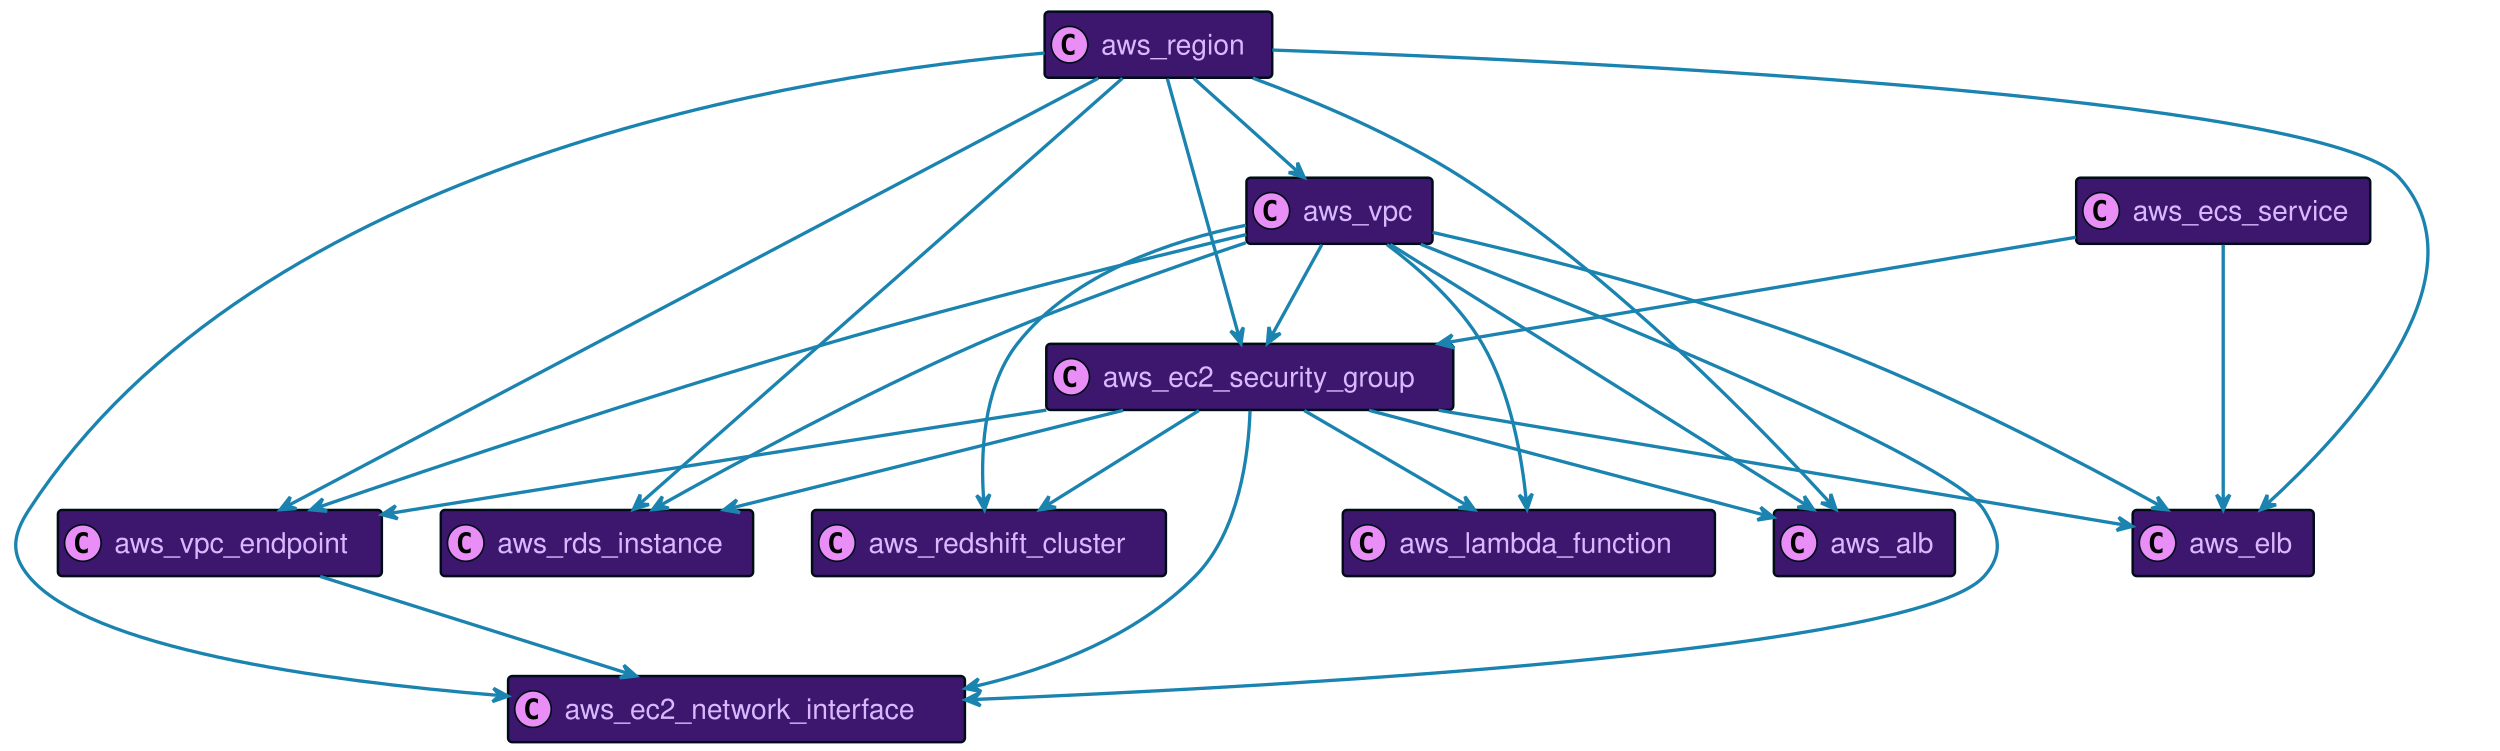
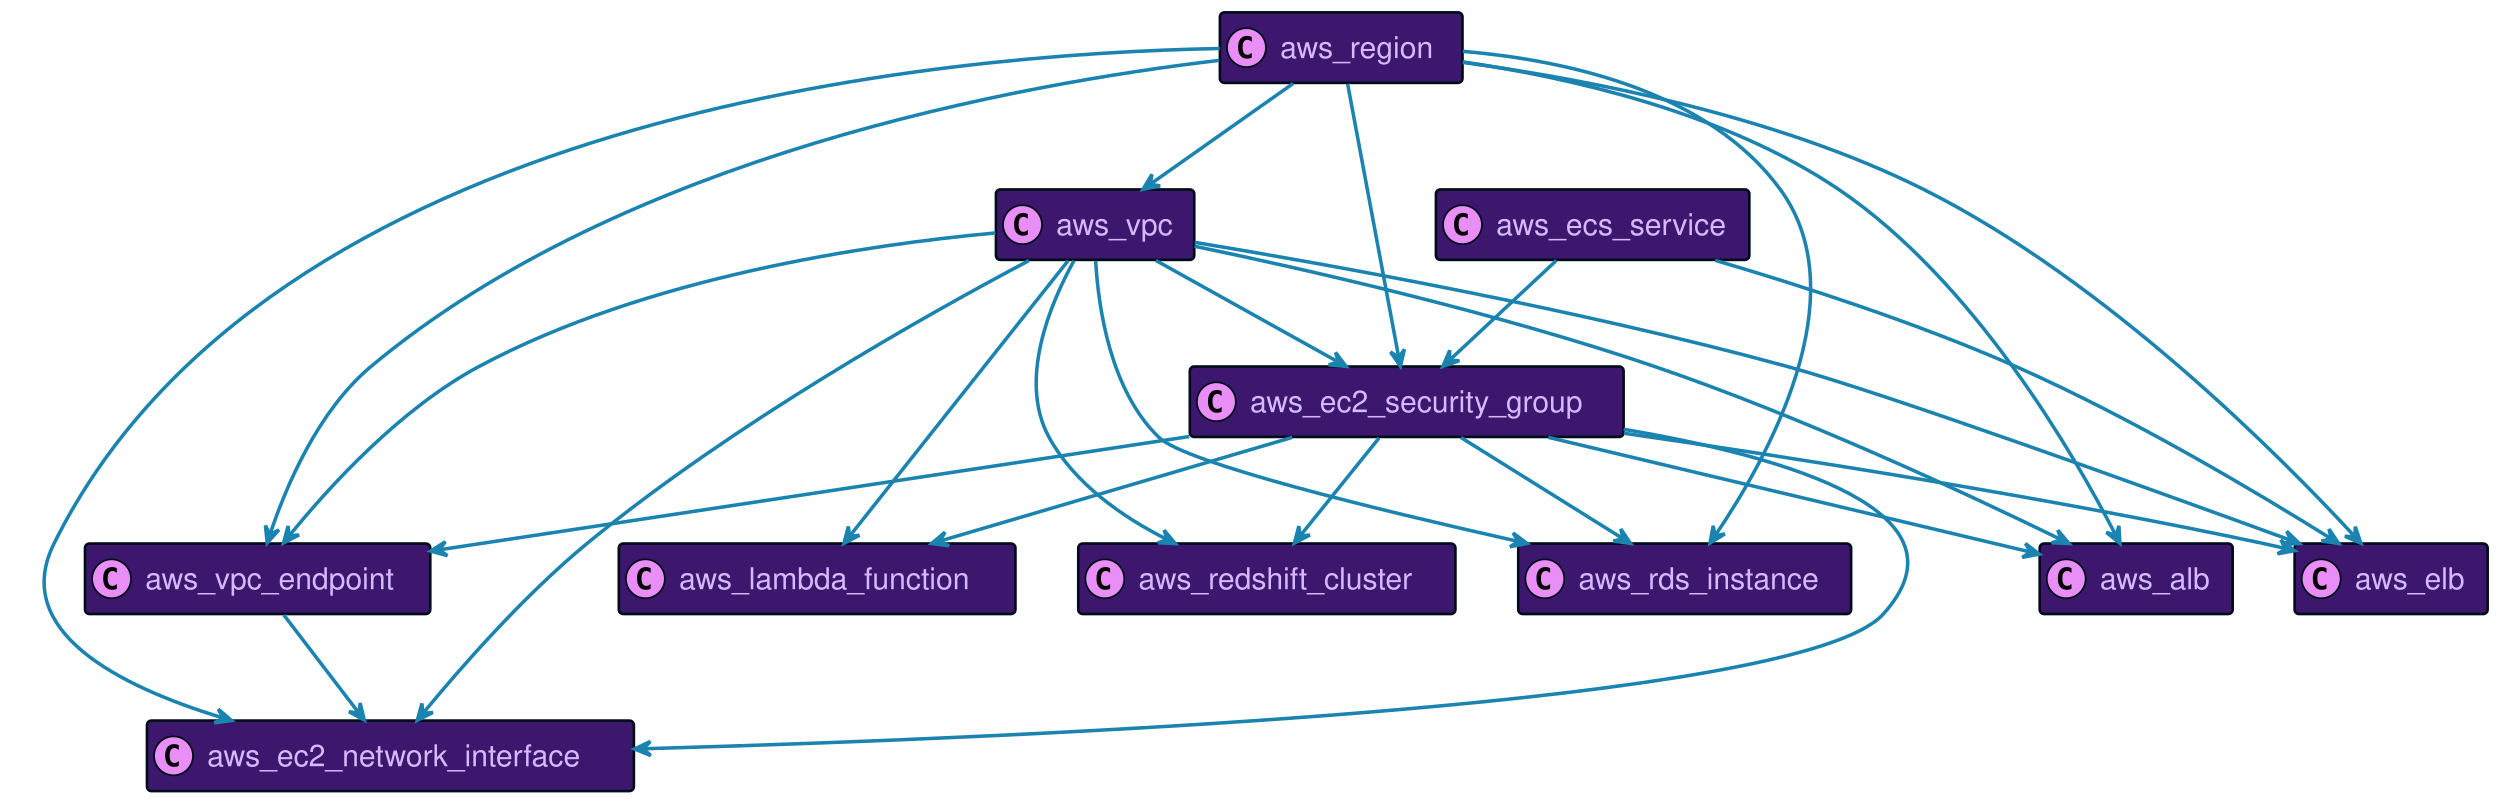
- <svg xmlns="http://www.w3.org/2000/svg" xmlns:xlink="http://www.w3.org/1999/xlink" width="1505" height="452" preserveAspectRatio="none" style="width:1505px;height:452px;background:#00000000">
-   <a xlink:actuate="onRequest" xlink:href="#a" xlink:show="new" xlink:title="#aws_region" xlink:type="simple" target="_top">
-     <rect id="a" width="137" height="39.789" x="628.87" y="7" fill="#3D176E" rx="2.5" ry="2.5" style="stroke:#000d19;stroke-width:1.5" />
-     <circle cx="643.87" cy="26.895" r="11" fill="#E98DF7" style="stroke:#000d19;stroke-width:1" />
-     <path d="M646.839 32.535q-.578.297-1.219.438-.64.156-1.344.156-2.5 0-3.828-1.64-1.312-1.657-1.312-4.782t1.312-4.781q1.328-1.656 3.828-1.656.703 0 1.344.156.656.156 1.219.453v2.719q-.625-.578-1.219-.844-.594-.281-1.219-.281-1.343 0-2.031 1.078-.688 1.062-.688 3.156 0 2.094.688 3.172.688 1.062 2.031 1.062.625 0 1.219-.265.594-.281 1.219-.86v2.72Z" />
-     <text x="662.87" y="32.78" fill="#D9B8FF" font-family="Helvetica" font-size="17" textLength="95">aws_region</text>
+ <svg xmlns="http://www.w3.org/2000/svg" xmlns:xlink="http://www.w3.org/1999/xlink" width="1412" height="452" preserveAspectRatio="none" style="width:1412px;height:452px;background:#00000000">
+   <a xlink:actuate="onRequest" xlink:href="#a" xlink:show="new" xlink:title="#aws_redshift_cluster" xlink:type="simple" target="_top">
+     <rect id="a" width="213" height="39.789" x="609.01" y="307" fill="#3D176E" rx="2.5" ry="2.5" style="stroke:#000d19;stroke-width:1.5" />
+     <circle cx="624.01" cy="326.894" r="11" fill="#E98DF7" style="stroke:#000d19;stroke-width:1" />
+     <path d="M626.979 332.535q-.578.297-1.219.438-.64.156-1.344.156-2.5 0-3.828-1.64-1.312-1.657-1.312-4.782t1.312-4.781q1.328-1.656 3.828-1.656.703 0 1.344.156.656.156 1.219.453v2.719q-.625-.579-1.219-.844-.594-.281-1.219-.281-1.344 0-2.031 1.078-.688 1.062-.688 3.156 0 2.094.688 3.172.688 1.062 2.031 1.062.625 0 1.219-.265.594-.281 1.219-.86v2.72Z" />
+     <text x="643.01" y="332.78" fill="#D9B8FF" font-family="Helvetica" font-size="17" textLength="171">aws_redshift_cluster</text>
  </a>
-   <a xlink:actuate="onRequest" xlink:href="#b" xlink:show="new" xlink:title="#aws_elb" xlink:type="simple" target="_top">
-     <rect id="b" width="109" height="39.789" x="1283.87" y="307" fill="#3D176E" rx="2.5" ry="2.5" style="stroke:#000d19;stroke-width:1.5" />
-     <circle cx="1298.87" cy="326.894" r="11" fill="#E98DF7" style="stroke:#000d19;stroke-width:1" />
-     <path d="M1301.839 332.535q-.578.297-1.219.438-.64.156-1.344.156-2.5 0-3.828-1.64-1.312-1.657-1.312-4.782t1.312-4.781q1.328-1.656 3.828-1.656.703 0 1.344.156.656.156 1.219.453v2.719q-.625-.579-1.219-.844-.594-.281-1.219-.281-1.344 0-2.031 1.078-.688 1.062-.688 3.156 0 2.094.688 3.172.688 1.062 2.031 1.062.625 0 1.219-.265.594-.281 1.219-.86v2.72Z" />
-     <text x="1317.87" y="332.78" fill="#D9B8FF" font-family="Helvetica" font-size="17" textLength="67">aws_elb</text>
+   <a xlink:actuate="onRequest" xlink:href="#b" xlink:show="new" xlink:title="#aws_ec2_security_group" xlink:type="simple" target="_top">
+     <rect id="b" width="245" height="39.789" x="672.01" y="207" fill="#3D176E" rx="2.5" ry="2.5" style="stroke:#000d19;stroke-width:1.5" />
+     <circle cx="687.01" cy="226.894" r="11" fill="#E98DF7" style="stroke:#000d19;stroke-width:1" />
+     <path d="M689.979 232.535q-.578.297-1.219.438-.64.156-1.344.156-2.5 0-3.828-1.64-1.312-1.657-1.312-4.782t1.312-4.781q1.328-1.656 3.828-1.656.703 0 1.344.156.656.156 1.219.453v2.719q-.625-.579-1.219-.844-.594-.281-1.219-.281-1.344 0-2.031 1.078-.688 1.062-.688 3.156 0 2.094.688 3.172.688 1.062 2.031 1.062.625 0 1.219-.265.594-.281 1.219-.86v2.72Z" />
+     <text x="706.01" y="232.78" fill="#D9B8FF" font-family="Helvetica" font-size="17" textLength="203">aws_ec2_security_group</text>
  </a>
-   <a xlink:actuate="onRequest" xlink:href="#c" xlink:show="new" xlink:title="#aws_vpc_endpoint" xlink:type="simple" target="_top">
-     <rect id="c" width="195" height="39.789" x="34.87" y="307" fill="#3D176E" rx="2.5" ry="2.5" style="stroke:#000d19;stroke-width:1.5" />
-     <circle cx="49.87" cy="326.894" r="11" fill="#E98DF7" style="stroke:#000d19;stroke-width:1" />
-     <path d="M52.839 332.535q-.578.297-1.219.438-.64.156-1.344.156-2.5 0-3.828-1.64-1.312-1.657-1.312-4.782t1.312-4.781q1.328-1.656 3.828-1.656.703 0 1.344.156.656.156 1.219.453v2.719q-.625-.579-1.219-.844-.594-.281-1.219-.281-1.344 0-2.031 1.078-.688 1.062-.688 3.156 0 2.094.688 3.172.688 1.062 2.031 1.062.625 0 1.219-.265.594-.281 1.219-.86v2.72Z" />
-     <text x="68.87" y="332.78" fill="#D9B8FF" font-family="Helvetica" font-size="17" textLength="153">aws_vpc_endpoint</text>
+   <a xlink:actuate="onRequest" xlink:href="#c" xlink:show="new" xlink:title="#aws_vpc" xlink:type="simple" target="_top">
+     <rect id="c" width="112" height="39.789" x="562.51" y="107" fill="#3D176E" rx="2.5" ry="2.5" style="stroke:#000d19;stroke-width:1.5" />
+     <circle cx="577.51" cy="126.894" r="11" fill="#E98DF7" style="stroke:#000d19;stroke-width:1" />
+     <path d="M580.479 132.535q-.578.297-1.219.438-.64.156-1.344.156-2.5 0-3.828-1.64-1.312-1.657-1.312-4.782t1.312-4.781q1.328-1.657 3.828-1.657.703 0 1.344.157.656.156 1.219.453v2.719q-.625-.579-1.219-.844-.594-.281-1.219-.281-1.344 0-2.031 1.078-.688 1.062-.688 3.156 0 2.094.688 3.172.688 1.062 2.031 1.062.625 0 1.219-.265.594-.281 1.219-.86v2.72Z" />
+     <text x="596.51" y="132.78" fill="#D9B8FF" font-family="Helvetica" font-size="17" textLength="70">aws_vpc</text>
  </a>
-   <a xlink:actuate="onRequest" xlink:href="#d" xlink:show="new" xlink:title="#aws_alb" xlink:type="simple" target="_top">
-     <rect id="d" width="109" height="39.789" x="1067.87" y="307" fill="#3D176E" rx="2.5" ry="2.5" style="stroke:#000d19;stroke-width:1.5" />
-     <circle cx="1082.87" cy="326.894" r="11" fill="#E98DF7" style="stroke:#000d19;stroke-width:1" />
-     <path d="M1085.839 332.535q-.578.297-1.219.438-.64.156-1.344.156-2.5 0-3.828-1.64-1.312-1.657-1.312-4.782t1.312-4.781q1.328-1.656 3.828-1.656.703 0 1.344.156.656.156 1.219.453v2.719q-.625-.579-1.219-.844-.594-.281-1.219-.281-1.344 0-2.031 1.078-.688 1.062-.688 3.156 0 2.094.688 3.172.688 1.062 2.031 1.062.625 0 1.219-.265.594-.281 1.219-.86v2.72Z" />
-     <text x="1101.87" y="332.78" fill="#D9B8FF" font-family="Helvetica" font-size="17" textLength="67">aws_alb</text>
+   <a xlink:actuate="onRequest" xlink:href="#d" xlink:show="new" xlink:title="#aws_ec2_network_interface" xlink:type="simple" target="_top">
+     <rect id="d" width="275" height="39.789" x="83.01" y="407" fill="#3D176E" rx="2.5" ry="2.5" style="stroke:#000d19;stroke-width:1.5" />
+     <circle cx="98.01" cy="426.894" r="11" fill="#E98DF7" style="stroke:#000d19;stroke-width:1" />
+     <path d="M100.979 432.535q-.578.297-1.219.438-.64.156-1.344.156-2.5 0-3.828-1.64-1.312-1.657-1.312-4.782t1.312-4.781q1.328-1.656 3.828-1.656.703 0 1.344.156.656.156 1.219.453v2.719q-.625-.579-1.219-.844-.594-.281-1.219-.281-1.343 0-2.031 1.078-.688 1.062-.688 3.156 0 2.094.688 3.172.688 1.062 2.031 1.062.625 0 1.219-.265.594-.281 1.219-.86v2.72Z" />
+     <text x="117.01" y="432.78" fill="#D9B8FF" font-family="Helvetica" font-size="17" textLength="233">aws_ec2_network_interface</text>
  </a>
-   <a xlink:actuate="onRequest" xlink:href="#e" xlink:show="new" xlink:title="#aws_ec2_security_group" xlink:type="simple" target="_top">
-     <rect id="e" width="245" height="39.789" x="629.87" y="207" fill="#3D176E" rx="2.5" ry="2.5" style="stroke:#000d19;stroke-width:1.5" />
-     <circle cx="644.87" cy="226.894" r="11" fill="#E98DF7" style="stroke:#000d19;stroke-width:1" />
-     <path d="M647.839 232.535q-.578.297-1.219.438-.64.156-1.344.156-2.5 0-3.828-1.64-1.312-1.657-1.312-4.782t1.312-4.781q1.328-1.656 3.828-1.656.703 0 1.344.156.656.156 1.219.453v2.719q-.625-.579-1.219-.844-.594-.281-1.219-.281-1.343 0-2.031 1.078-.688 1.062-.688 3.156 0 2.094.688 3.172.688 1.062 2.031 1.062.625 0 1.219-.265.594-.281 1.219-.86v2.72Z" />
-     <text x="663.87" y="232.78" fill="#D9B8FF" font-family="Helvetica" font-size="17" textLength="203">aws_ec2_security_group</text>
+   <a xlink:actuate="onRequest" xlink:href="#e" xlink:show="new" xlink:title="#aws_lambda_function" xlink:type="simple" target="_top">
+     <rect id="e" width="224" height="39.789" x="349.51" y="307" fill="#3D176E" rx="2.5" ry="2.5" style="stroke:#000d19;stroke-width:1.5" />
+     <circle cx="364.51" cy="326.894" r="11" fill="#E98DF7" style="stroke:#000d19;stroke-width:1" />
+     <path d="M367.479 332.535q-.578.297-1.219.438-.64.156-1.344.156-2.5 0-3.828-1.64-1.312-1.657-1.312-4.782t1.312-4.781q1.328-1.656 3.828-1.656.703 0 1.344.156.656.156 1.219.453v2.719q-.625-.579-1.219-.844-.594-.281-1.219-.281-1.344 0-2.031 1.078-.688 1.062-.688 3.156 0 2.094.688 3.172.688 1.062 2.031 1.062.625 0 1.219-.265.594-.281 1.219-.86v2.72Z" />
+     <text x="383.51" y="332.78" fill="#D9B8FF" font-family="Helvetica" font-size="17" textLength="182">aws_lambda_function</text>
  </a>
  <a xlink:actuate="onRequest" xlink:href="#f" xlink:show="new" xlink:title="#aws_rds_instance" xlink:type="simple" target="_top">
-     <rect id="f" width="188" height="39.789" x="265.37" y="307" fill="#3D176E" rx="2.5" ry="2.5" style="stroke:#000d19;stroke-width:1.5" />
-     <circle cx="280.37" cy="326.894" r="11" fill="#E98DF7" style="stroke:#000d19;stroke-width:1" />
-     <path d="M283.339 332.535q-.578.297-1.219.438-.64.156-1.344.156-2.5 0-3.828-1.64-1.312-1.657-1.312-4.782t1.312-4.781q1.328-1.656 3.828-1.656.703 0 1.344.156.656.156 1.219.453v2.719q-.625-.579-1.219-.844-.594-.281-1.219-.281-1.344 0-2.031 1.078-.688 1.062-.688 3.156 0 2.094.688 3.172.688 1.062 2.031 1.062.625 0 1.219-.265.594-.281 1.219-.86v2.72Z" />
-     <text x="299.37" y="332.78" fill="#D9B8FF" font-family="Helvetica" font-size="17" textLength="146">aws_rds_instance</text>
+     <rect id="f" width="188" height="39.789" x="857.51" y="307" fill="#3D176E" rx="2.5" ry="2.5" style="stroke:#000d19;stroke-width:1.5" />
+     <circle cx="872.51" cy="326.894" r="11" fill="#E98DF7" style="stroke:#000d19;stroke-width:1" />
+     <path d="M875.479 332.535q-.578.297-1.219.438-.64.156-1.344.156-2.5 0-3.828-1.64-1.312-1.657-1.312-4.782t1.312-4.781q1.328-1.656 3.828-1.656.703 0 1.344.156.656.156 1.219.453v2.719q-.625-.579-1.219-.844-.594-.281-1.219-.281-1.344 0-2.031 1.078-.688 1.062-.688 3.156 0 2.094.688 3.172.688 1.062 2.031 1.062.625 0 1.219-.265.594-.281 1.219-.86v2.72Z" />
+     <text x="891.51" y="332.78" fill="#D9B8FF" font-family="Helvetica" font-size="17" textLength="146">aws_rds_instance</text>
  </a>
-   <a xlink:actuate="onRequest" xlink:href="#g" xlink:show="new" xlink:title="#aws_vpc" xlink:type="simple" target="_top">
-     <rect id="g" width="112" height="39.789" x="750.37" y="107" fill="#3D176E" rx="2.5" ry="2.5" style="stroke:#000d19;stroke-width:1.5" />
-     <circle cx="765.37" cy="126.894" r="11" fill="#E98DF7" style="stroke:#000d19;stroke-width:1" />
-     <path d="M768.339 132.535q-.578.297-1.219.438-.64.156-1.344.156-2.5 0-3.828-1.64-1.312-1.657-1.312-4.782t1.312-4.781q1.328-1.657 3.828-1.657.703 0 1.344.157.656.156 1.219.453v2.719q-.625-.579-1.219-.844-.594-.281-1.219-.281-1.343 0-2.031 1.078-.688 1.062-.688 3.156 0 2.094.688 3.172.688 1.062 2.031 1.062.625 0 1.219-.265.594-.281 1.219-.86v2.72Z" />
-     <text x="784.37" y="132.78" fill="#D9B8FF" font-family="Helvetica" font-size="17" textLength="70">aws_vpc</text>
+   <a xlink:actuate="onRequest" xlink:href="#g" xlink:show="new" xlink:title="#aws_alb" xlink:type="simple" target="_top">
+     <rect id="g" width="109" height="39.789" x="1152.01" y="307" fill="#3D176E" rx="2.5" ry="2.5" style="stroke:#000d19;stroke-width:1.5" />
+     <circle cx="1167.01" cy="326.894" r="11" fill="#E98DF7" style="stroke:#000d19;stroke-width:1" />
+     <path d="M1169.979 332.535q-.578.297-1.219.438-.64.156-1.344.156-2.5 0-3.828-1.64-1.312-1.657-1.312-4.782t1.312-4.781q1.328-1.656 3.828-1.656.703 0 1.344.156.656.156 1.219.453v2.719q-.625-.579-1.219-.844-.594-.281-1.219-.281-1.343 0-2.031 1.078-.688 1.062-.688 3.156 0 2.094.688 3.172.688 1.062 2.031 1.062.625 0 1.219-.265.594-.281 1.219-.86v2.72Z" />
+     <text x="1186.01" y="332.78" fill="#D9B8FF" font-family="Helvetica" font-size="17" textLength="67">aws_alb</text>
  </a>
-   <a xlink:actuate="onRequest" xlink:href="#h" xlink:show="new" xlink:title="#aws_ec2_network_interface" xlink:type="simple" target="_top">
-     <rect id="h" width="275" height="39.789" x="305.87" y="407" fill="#3D176E" rx="2.5" ry="2.5" style="stroke:#000d19;stroke-width:1.5" />
-     <circle cx="320.87" cy="426.894" r="11" fill="#E98DF7" style="stroke:#000d19;stroke-width:1" />
-     <path d="M323.839 432.535q-.578.297-1.219.438-.64.156-1.344.156-2.5 0-3.828-1.64-1.312-1.657-1.312-4.782t1.312-4.781q1.328-1.656 3.828-1.656.703 0 1.344.156.656.156 1.219.453v2.719q-.625-.579-1.219-.844-.594-.281-1.219-.281-1.344 0-2.031 1.078-.688 1.062-.688 3.156 0 2.094.688 3.172.688 1.062 2.031 1.062.625 0 1.219-.265.594-.281 1.219-.86v2.72Z" />
-     <text x="339.87" y="432.78" fill="#D9B8FF" font-family="Helvetica" font-size="17" textLength="233">aws_ec2_network_interface</text>
+   <a xlink:actuate="onRequest" xlink:href="#h" xlink:show="new" xlink:title="#aws_vpc_endpoint" xlink:type="simple" target="_top">
+     <rect id="h" width="195" height="39.789" x="48.01" y="307" fill="#3D176E" rx="2.5" ry="2.5" style="stroke:#000d19;stroke-width:1.5" />
+     <circle cx="63.01" cy="326.894" r="11" fill="#E98DF7" style="stroke:#000d19;stroke-width:1" />
+     <path d="M65.979 332.535q-.578.297-1.219.438-.64.156-1.344.156-2.5 0-3.828-1.64-1.312-1.657-1.312-4.782t1.312-4.781q1.328-1.656 3.828-1.656.703 0 1.344.156.656.156 1.219.453v2.719q-.625-.579-1.219-.844-.594-.281-1.219-.281-1.343 0-2.031 1.078-.688 1.062-.688 3.156 0 2.094.688 3.172.688 1.062 2.031 1.062.625 0 1.219-.265.594-.281 1.219-.86v2.72Z" />
+     <text x="82.01" y="332.78" fill="#D9B8FF" font-family="Helvetica" font-size="17" textLength="153">aws_vpc_endpoint</text>
  </a>
-   <a xlink:actuate="onRequest" xlink:href="#i" xlink:show="new" xlink:title="#aws_ecs_service" xlink:type="simple" target="_top">
-     <rect id="i" width="177" height="39.789" x="1249.87" y="107" fill="#3D176E" rx="2.5" ry="2.5" style="stroke:#000d19;stroke-width:1.5" />
-     <circle cx="1264.87" cy="126.894" r="11" fill="#E98DF7" style="stroke:#000d19;stroke-width:1" />
-     <path d="M1267.839 132.535q-.578.297-1.219.438-.64.156-1.344.156-2.5 0-3.828-1.64-1.312-1.657-1.312-4.782t1.312-4.781q1.328-1.657 3.828-1.657.703 0 1.344.157.656.156 1.219.453v2.719q-.625-.579-1.219-.844-.594-.281-1.219-.281-1.344 0-2.031 1.078-.688 1.062-.688 3.156 0 2.094.688 3.172.688 1.062 2.031 1.062.625 0 1.219-.265.594-.281 1.219-.86v2.72Z" />
-     <text x="1283.87" y="132.78" fill="#D9B8FF" font-family="Helvetica" font-size="17" textLength="135">aws_ecs_service</text>
+   <a xlink:actuate="onRequest" xlink:href="#i" xlink:show="new" xlink:title="#aws_elb" xlink:type="simple" target="_top">
+     <rect id="i" width="109" height="39.789" x="1296.01" y="307" fill="#3D176E" rx="2.5" ry="2.5" style="stroke:#000d19;stroke-width:1.5" />
+     <circle cx="1311.01" cy="326.894" r="11" fill="#E98DF7" style="stroke:#000d19;stroke-width:1" />
+     <path d="M1313.979 332.535q-.578.297-1.219.438-.64.156-1.344.156-2.5 0-3.828-1.64-1.312-1.657-1.312-4.782t1.312-4.781q1.328-1.656 3.828-1.656.703 0 1.344.156.656.156 1.219.453v2.719q-.625-.579-1.219-.844-.594-.281-1.219-.281-1.343 0-2.031 1.078-.688 1.062-.688 3.156 0 2.094.688 3.172.688 1.062 2.031 1.062.625 0 1.219-.265.594-.281 1.219-.86v2.72Z" />
+     <text x="1330.01" y="332.78" fill="#D9B8FF" font-family="Helvetica" font-size="17" textLength="67">aws_elb</text>
  </a>
-   <a xlink:actuate="onRequest" xlink:href="#j" xlink:show="new" xlink:title="#aws_redshift_cluster" xlink:type="simple" target="_top">
-     <rect id="j" width="213" height="39.789" x="488.87" y="307" fill="#3D176E" rx="2.5" ry="2.5" style="stroke:#000d19;stroke-width:1.5" />
-     <circle cx="503.87" cy="326.894" r="11" fill="#E98DF7" style="stroke:#000d19;stroke-width:1" />
-     <path d="M506.839 332.535q-.578.297-1.219.438-.64.156-1.344.156-2.5 0-3.828-1.64-1.312-1.657-1.312-4.782t1.312-4.781q1.328-1.656 3.828-1.656.703 0 1.344.156.656.156 1.219.453v2.719q-.625-.579-1.219-.844-.594-.281-1.219-.281-1.344 0-2.031 1.078-.688 1.062-.688 3.156 0 2.094.688 3.172.688 1.062 2.031 1.062.625 0 1.219-.265.594-.281 1.219-.86v2.72Z" />
-     <text x="522.87" y="332.78" fill="#D9B8FF" font-family="Helvetica" font-size="17" textLength="171">aws_redshift_cluster</text>
+   <a xlink:actuate="onRequest" xlink:href="#j" xlink:show="new" xlink:title="#aws_ecs_service" xlink:type="simple" target="_top">
+     <rect id="j" width="177" height="39.789" x="811.01" y="107" fill="#3D176E" rx="2.5" ry="2.5" style="stroke:#000d19;stroke-width:1.5" />
+     <circle cx="826.01" cy="126.894" r="11" fill="#E98DF7" style="stroke:#000d19;stroke-width:1" />
+     <path d="M828.979 132.535q-.578.297-1.219.438-.64.156-1.344.156-2.5 0-3.828-1.64-1.312-1.657-1.312-4.782t1.312-4.781q1.328-1.657 3.828-1.657.703 0 1.344.157.656.156 1.219.453v2.719q-.625-.579-1.219-.844-.594-.281-1.219-.281-1.344 0-2.031 1.078-.688 1.062-.688 3.156 0 2.094.688 3.172.688 1.062 2.031 1.062.625 0 1.219-.265.594-.281 1.219-.86v2.72Z" />
+     <text x="845.01" y="132.78" fill="#D9B8FF" font-family="Helvetica" font-size="17" textLength="135">aws_ecs_service</text>
  </a>
-   <a xlink:actuate="onRequest" xlink:href="#k" xlink:show="new" xlink:title="#aws_lambda_function" xlink:type="simple" target="_top">
-     <rect id="k" width="224" height="39.789" x="808.37" y="307" fill="#3D176E" rx="2.5" ry="2.5" style="stroke:#000d19;stroke-width:1.5" />
-     <circle cx="823.37" cy="326.894" r="11" fill="#E98DF7" style="stroke:#000d19;stroke-width:1" />
-     <path d="M826.339 332.535q-.578.297-1.219.438-.64.156-1.344.156-2.5 0-3.828-1.64-1.312-1.657-1.312-4.782t1.312-4.781q1.328-1.656 3.828-1.656.703 0 1.344.156.656.156 1.219.453v2.719q-.625-.579-1.219-.844-.594-.281-1.219-.281-1.343 0-2.031 1.078-.688 1.062-.688 3.156 0 2.094.688 3.172.688 1.062 2.031 1.062.625 0 1.219-.265.594-.281 1.219-.86v2.72Z" />
-     <text x="842.37" y="332.78" fill="#D9B8FF" font-family="Helvetica" font-size="17" textLength="182">aws_lambda_function</text>
+   <a xlink:actuate="onRequest" xlink:href="#k" xlink:show="new" xlink:title="#aws_region" xlink:type="simple" target="_top">
+     <rect id="k" width="137" height="39.789" x="689.01" y="7" fill="#3D176E" rx="2.5" ry="2.5" style="stroke:#000d19;stroke-width:1.5" />
+     <circle cx="704.01" cy="26.895" r="11" fill="#E98DF7" style="stroke:#000d19;stroke-width:1" />
+     <path d="M706.979 32.535q-.578.297-1.219.438-.64.156-1.344.156-2.5 0-3.828-1.64-1.312-1.657-1.312-4.782t1.312-4.781q1.328-1.656 3.828-1.656.703 0 1.344.156.656.156 1.219.453v2.719q-.625-.578-1.219-.844-.594-.281-1.219-.281-1.344 0-2.031 1.078-.688 1.062-.688 3.156 0 2.094.688 3.172.688 1.062 2.031 1.062.625 0 1.219-.265.594-.281 1.219-.86v2.72Z" />
+     <text x="723.01" y="32.78" fill="#D9B8FF" font-family="Helvetica" font-size="17" textLength="95">aws_region</text>
  </a>
-   <path fill="none" d="M765.94 30.13c176.07 6.16 633.45 26.88 678.43 76.87 54.41 60.47-33.03 153.9-79.69 196.48" style="stroke:#1a83af;stroke-width:2" />
-   <path fill="#1A83AF" d="m1360.84 306.94 9.366-3.048-5.65-.297.298-5.649-4.014 8.994z" style="stroke:#1a83af;stroke-width:2" />
-   <path fill="none" d="M661.17 47.09c-100.44 52.98-382.11 201.54-487.93 257.35" style="stroke:#1a83af;stroke-width:2" />
-   <path fill="#1A83AF" d="m168.64 306.87 9.826-.673-5.406-1.665 1.665-5.406-6.085 7.744z" style="stroke:#1a83af;stroke-width:2" />
-   <path fill="none" d="M754.21 47.02c37.4 13.82 86.58 34.52 126.16 59.98 91.6 58.91 182.06 152.81 221.47 195.95" style="stroke:#1a83af;stroke-width:2" />
-   <path fill="#1A83AF" d="m1105.26 306.72-3.105-9.347-.263 5.651-5.65-.262 9.018 3.958z" style="stroke:#1a83af;stroke-width:2" />
-   <path fill="none" d="M702.74 47.35c10.09 36.32 31.85 114.62 42.89 154.4" style="stroke:#1a83af;stroke-width:2" />
-   <path fill="#1A83AF" d="m747.06 206.87 1.435-9.744-2.778 4.928-4.928-2.778 6.271 7.594z" style="stroke:#1a83af;stroke-width:2" />
-   <path fill="none" d="M675.71 47.09c-59.59 52.55-225.86 199.13-290.33 255.98" style="stroke:#1a83af;stroke-width:2" />
-   <path fill="#1A83AF" d="m381.29 306.68 9.396-2.952-5.646-.355.355-5.645-4.105 8.952z" style="stroke:#1a83af;stroke-width:2" />
-   <path fill="none" d="m718.65 47.13 62.33 56.04" style="stroke:#1a83af;stroke-width:2" />
-   <path fill="#1A83AF" d="m785.15 106.92-4.014-8.994.298 5.65-5.65.297 9.366 3.047z" style="stroke:#1a83af;stroke-width:2" />
-   <path fill="none" d="M628.86 31.92C485.28 44.3 154.79 95.55 17.37 307c-9.69 14.91-11.37 26.33 0 40 35.77 43.02 173.83 62.72 283.21 71.67" style="stroke:#1a83af;stroke-width:2" />
-   <path fill="#1A83AF" d="m305.76 419.09-8.651-4.707 3.667 4.307-4.307 3.667 9.291-3.267z" style="stroke:#1a83af;stroke-width:2" />
-   <path fill="none" d="M192.7 347.01c53.24 16.78 130.67 41.18 185.35 58.41" style="stroke:#1a83af;stroke-width:2" />
-   <path fill="#1A83AF" d="m382.94 406.96-7.38-6.521 2.611 5.017-5.017 2.612 9.786-1.108z" style="stroke:#1a83af;stroke-width:2" />
-   <path fill="none" d="M866.05 247.01c123.44 20.64 315.87 52.83 412.58 69" style="stroke:#1a83af;stroke-width:2" />
-   <path fill="#1A83AF" d="m1283.72 316.86-8.212-5.437 3.281 4.608-4.608 3.281 9.539-2.452z" style="stroke:#1a83af;stroke-width:2" />
-   <path fill="none" d="M752.52 247.31c-.88 26.17-6.43 72.75-33.15 99.69-35.29 35.58-85.43 55.4-133.32 66.35" style="stroke:#1a83af;stroke-width:2" />
-   <path fill="#1A83AF" d="m581.12 414.45 9.659 1.925-4.781-3.023 3.024-4.781-7.902 5.879z" style="stroke:#1a83af;stroke-width:2" />
-   <path fill="none" d="M721.73 247.13c-26.26 16.39-64.07 39.99-91.49 57.1" style="stroke:#1a83af;stroke-width:2" />
-   <path fill="#1A83AF" d="m625.94 306.92 9.75-1.387-5.512-1.267 1.267-5.513-5.505 8.167z" style="stroke:#1a83af;stroke-width:2" />
-   <path fill="none" d="M824.15 247.01c69.43 18.39 173.44 45.94 238.48 63.17" style="stroke:#1a83af;stroke-width:2" />
-   <path fill="#1A83AF" d="m1067.64 311.5-7.685-6.16 2.85 4.887-4.887 2.85 9.722-1.577z" style="stroke:#1a83af;stroke-width:2" />
-   <path fill="none" d="M629.87 246.86c-102.3 15.83-251.95 39.15-382.5 60.14-4.09.66-8.27 1.33-12.48 2.02" style="stroke:#1a83af;stroke-width:2" />
-   <path fill="#1A83AF" d="m229.92 309.82 9.524 2.51-4.588-3.309 3.31-4.588-8.246 5.387z" style="stroke:#1a83af;stroke-width:2" />
-   <path fill="none" d="M676.13 247.01c-67.68 16.88-166.3 41.47-235.47 58.72" style="stroke:#1a83af;stroke-width:2" />
-   <path fill="#1A83AF" d="m435.73 306.96 9.701 1.698-4.85-2.91 2.91-4.851-7.761 6.063z" style="stroke:#1a83af;stroke-width:2" />
-   <path fill="none" d="M785.16 247.13c28.1 16.39 68.56 39.99 97.89 57.1" style="stroke:#1a83af;stroke-width:2" />
-   <path fill="#1A83AF" d="m887.66 306.92-5.742-8.002 1.428 5.474-5.473 1.428 9.787 1.1z" style="stroke:#1a83af;stroke-width:2" />
-   <path fill="none" d="M862.43 139.92c59.15 13.34 154.62 37.09 233.94 67.08 74.67 28.23 157.22 71.64 204.04 97.49" style="stroke:#1a83af;stroke-width:2" />
-   <path fill="#1A83AF" d="m1304.82 306.94-5.936-7.86 1.562 5.438-5.437 1.561 9.811.861z" style="stroke:#1a83af;stroke-width:2" />
-   <path fill="none" d="M855.24 147.05c99.9 39.43 319.78 128.91 339.13 159.95 9.41 15.09 11.9 26.79 0 40-39.85 44.27-401.57 65.49-608.11 74.09" style="stroke:#1a83af;stroke-width:2" />
-   <path fill="#1A83AF" d="m581.11 421.3 9.163 3.61-4.168-3.825 3.825-4.168-8.82 4.383z" style="stroke:#1a83af;stroke-width:2" />
-   <path fill="none" d="M795.7 147.36c-8.65 15.71-20.89 37.92-30.15 54.73" style="stroke:#1a83af;stroke-width:2" />
-   <path fill="#1A83AF" d="m763.02 206.68 7.853-5.945-5.436 1.568-1.567-5.435-.85 9.812z" style="stroke:#1a83af;stroke-width:2" />
-   <path fill="none" d="M750.06 135.58c-44.5 9.09-104.45 28.86-137.69 71.42-21.19 27.14-22.13 68.73-20.12 94.87" style="stroke:#1a83af;stroke-width:2" />
-   <path fill="#1A83AF" d="m592.69 306.88 3.214-9.31-3.642 4.328-4.328-3.642 4.756 8.624z" style="stroke:#1a83af;stroke-width:2" />
-   <path fill="none" d="M836.96 147.16c58.99 36.97 188.15 117.9 250.44 156.93" style="stroke:#1a83af;stroke-width:2" />
-   <path fill="#1A83AF" d="m1091.77 306.82-5.492-8.175 1.258 5.515-5.515 1.258 9.749 1.402z" style="stroke:#1a83af;stroke-width:2" />
-   <path fill="none" d="M750.25 141.19c-62.14 14.87-165.14 40.32-252.88 65.81-108.44 31.5-233.23 73.43-305.22 98.19" style="stroke:#1a83af;stroke-width:2" />
-   <path fill="#1A83AF" d="m187.06 306.94 9.812.851-5.085-2.48 2.48-5.084-7.207 6.713z" style="stroke:#1a83af;stroke-width:2" />
-   <path fill="none" d="M750.02 146.14c-44.49 14.87-107.83 37.25-161.65 60.86-69.02 30.28-146.21 72.15-191.04 97.3" style="stroke:#1a83af;stroke-width:2" />
-   <path fill="#1A83AF" d="m392.83 306.83 9.804-.937-5.449-1.52 1.52-5.448-5.875 7.905z" style="stroke:#1a83af;stroke-width:2" />
-   <path fill="none" d="M834.92 147.18c19.09 14.3 43.22 35.5 57.45 59.82 17.31 29.59 23.93 69.21 26.45 94.42" style="stroke:#1a83af;stroke-width:2" />
-   <path fill="#1A83AF" d="m919.3 306.58 3.162-9.328-3.619 4.349-4.348-3.618 4.805 8.597z" style="stroke:#1a83af;stroke-width:2" />
-   <path fill="none" d="M1338.37 147.35v154.4" style="stroke:#1a83af;stroke-width:2" />
-   <path fill="#1A83AF" d="m1338.37 306.87 4-9-4 4-4-4 4 9z" style="stroke:#1a83af;stroke-width:2" />
-   <path fill="none" d="M1249.69 142.83c-101.05 16.9-266.65 44.59-378.72 63.34" style="stroke:#1a83af;stroke-width:2" />
-   <path fill="#1A83AF" d="m866.01 207 9.539 2.452-4.608-3.28 3.281-4.609L866.01 207z" style="stroke:#1a83af;stroke-width:2" />
+   <path fill="none" d="M729.91 247.01c-57.12 16.81-140.24 41.27-198.81 58.51" style="stroke:#1a83af;stroke-width:2" />
+   <path fill="#1A83AF" d="m526.22 306.96 9.765 1.285-4.97-2.702 2.702-4.97-7.497 6.387z" style="stroke:#1a83af;stroke-width:2" />
+   <path fill="none" d="M671.68 246.55c-122.48 18.49-308.47 46.58-423.38 63.93" style="stroke:#1a83af;stroke-width:2" />
+   <path fill="#1A83AF" d="m243.22 311.25 9.494 2.618-4.55-3.361 3.362-4.55-8.306 5.293z" style="stroke:#1a83af;stroke-width:2" />
+   <path fill="none" d="M917.2 244.7c98.21 14.16 239.22 36.29 361.31 62.3 4.09.87 8.3 1.83 12.52 2.83" style="stroke:#1a83af;stroke-width:2" />
+   <path fill="#1A83AF" d="m1296 311.03-7.811-5.999 2.95 4.827-4.826 2.95 9.687-1.778z" style="stroke:#1a83af;stroke-width:2" />
+   <path fill="none" d="M778.9 247.36c-12.76 15.84-30.87 38.3-44.46 55.16" style="stroke:#1a83af;stroke-width:2" />
+   <path fill="#1A83AF" d="m731.09 306.68 8.752-4.517-5.623.617-.618-5.623-2.511 9.523z" style="stroke:#1a83af;stroke-width:2" />
+   <path fill="none" d="M874.44 247.01c79.75 18.97 200.47 47.69 272.28 64.77" style="stroke:#1a83af;stroke-width:2" />
+   <path fill="#1A83AF" d="m1151.8 312.99-7.828-5.977 2.964 4.818-4.818 2.964 9.682-1.805z" style="stroke:#1a83af;stroke-width:2" />
+   <path fill="none" d="M917.04 242.47c93.76 15.85 198.82 47.05 146.47 104.53-46.11 50.64-471.89 69.42-700.08 75.89" style="stroke:#1a83af;stroke-width:2" />
+   <path fill="#1A83AF" d="m358.41 423.03 9.11 3.74-4.112-3.883 3.884-4.113-8.882 4.256z" style="stroke:#1a83af;stroke-width:2" />
+   <path fill="none" d="M825.16 247.13c26.25 16.39 64.07 39.99 91.48 57.1" style="stroke:#1a83af;stroke-width:2" />
+   <path fill="#1A83AF" d="m920.95 306.92-5.524-8.154 1.28 5.51-5.51 1.28 9.754 1.364z" style="stroke:#1a83af;stroke-width:2" />
+   <path fill="none" d="M603.17 147.35c-29.03 36.61-91.91 115.9-123.2 155.37" style="stroke:#1a83af;stroke-width:2" />
+   <path fill="#1A83AF" d="m476.68 306.87 8.734-4.552-5.621.64-.64-5.621-2.473 9.533z" style="stroke:#1a83af;stroke-width:2" />
+   <path fill="none" d="M562.28 131.56c-71.59 6.53-197.3 24.81-291.77 75.44-44.62 23.92-84.79 68.1-106.95 95.38" style="stroke:#1a83af;stroke-width:2" />
+   <path fill="#1A83AF" d="m160.16 306.61 8.762-4.498-5.625.605-.604-5.625-2.533 9.518z" style="stroke:#1a83af;stroke-width:2" />
+   <path fill="none" d="M674.76 136.88c76.47 12.64 217.2 37.9 334.75 70.12 54.7 14.99 202.36 68.22 284.3 98.15" style="stroke:#1a83af;stroke-width:2" />
+   <path fill="#1A83AF" d="m1298.62 306.92-7.078-6.849 2.382 5.131-5.13 2.382 9.826-.664z" style="stroke:#1a83af;stroke-width:2" />
+   <path fill="none" d="M606.55 147.29c-13.54 24.55-31.58 67.6-14.04 99.71 14.32 26.21 41.46 45.02 66.62 57.69" style="stroke:#1a83af;stroke-width:2" />
+   <path fill="#1A83AF" d="m663.8 306.98-6.32-7.554 1.83 5.352-5.352 1.83 9.842.372z" style="stroke:#1a83af;stroke-width:2" />
+   <path fill="none" d="M674.7 139.07c63.83 13.26 170.7 37.54 259.81 67.93 83.35 28.43 176.59 71.91 229.4 97.69" style="stroke:#1a83af;stroke-width:2" />
+   <path fill="#1A83AF" d="m1168.58 306.98-6.32-7.554 1.83 5.352-5.352 1.83 9.842.372z" style="stroke:#1a83af;stroke-width:2" />
+   <path fill="none" d="M652.86 147.13c29.56 16.46 72.18 40.19 102.94 57.31" style="stroke:#1a83af;stroke-width:2" />
+   <path fill="#1A83AF" d="m760.25 206.92-5.925-7.867 1.554 5.439-5.439 1.554 9.81.874z" style="stroke:#1a83af;stroke-width:2" />
+   <path fill="none" d="M581.11 147.19c-56.84 30.06-167.1 91.87-249.6 159.81-36.02 29.66-71.76 70.58-92.6 95.89" style="stroke:#1a83af;stroke-width:2" />
+   <path fill="#1A83AF" d="m235.7 406.81 8.796-4.43-5.629.56-.562-5.628-2.605 9.498z" style="stroke:#1a83af;stroke-width:2" />
+   <path fill="none" d="M618.83 147.42c1.52 26.3 8.21 73.03 35.68 99.58 14.92 14.42 121.41 40.5 202.65 58.73" style="stroke:#1a83af;stroke-width:2" />
+   <path fill="#1A83AF" d="m862.47 306.92-7.898-5.884 3.02 4.783-4.782 3.02 9.66-1.919z" style="stroke:#1a83af;stroke-width:2" />
+   <path fill="none" d="M160.33 347.36c12.12 15.84 29.31 38.3 42.21 55.16" style="stroke:#1a83af;stroke-width:2" />
+   <path fill="#1A83AF" d="m205.73 406.68-2.299-9.577-.742 5.608-5.608-.742 8.649 4.711z" style="stroke:#1a83af;stroke-width:2" />
+   <path fill="none" d="M968.82 147.06c48.43 14.24 114.11 35.43 169.69 59.94 65.39 28.84 137.03 71.59 178.04 97.23" style="stroke:#1a83af;stroke-width:2" />
+   <path fill="#1A83AF" d="m1320.91 306.97-5.492-8.175 1.258 5.515-5.515 1.258 9.749 1.402z" style="stroke:#1a83af;stroke-width:2" />
+   <path fill="none" d="M879.02 147.13c-17.2 16.05-41.81 39.02-60.04 56.04" style="stroke:#1a83af;stroke-width:2" />
+   <path fill="#1A83AF" d="m814.95 206.92 9.315-3.198-5.653-.206.206-5.654-3.868 9.058z" style="stroke:#1a83af;stroke-width:2" />
+   <path fill="none" d="M688.58 34.1C576.29 47.3 352.12 87.73 209.51 207c-29.98 25.08-48.05 67.93-57.01 94.79" style="stroke:#1a83af;stroke-width:2" />
+   <path fill="#1A83AF" d="m150.94 306.61 6.581-7.327-5.038 2.57-2.571-5.038 1.028 9.795z" style="stroke:#1a83af;stroke-width:2" />
+   <path fill="none" d="M826.15 35.25c68.81 9.34 176.32 29.68 260.36 71.75 103.39 51.75 201.79 150.96 243.32 195.88" style="stroke:#1a83af;stroke-width:2" />
+   <path fill="#1A83AF" d="m1333.43 306.8-3.16-9.328-.23 5.652-5.652-.228 9.042 3.904z" style="stroke:#1a83af;stroke-width:2" />
+   <path fill="none" d="M826.12 28.99c58.24 4.93 138.66 22.29 179.39 78.01 44.13 60.36-7.61 152.52-36.76 195.45" style="stroke:#1a83af;stroke-width:2" />
+   <path fill="#1A83AF" d="m965.83 306.7 8.387-5.164-5.561 1.04-1.04-5.561-1.786 9.685z" style="stroke:#1a83af;stroke-width:2" />
+   <path fill="none" d="M826.2 34.96c60.28 8.84 148.11 28.57 212.31 72.04 76.57 51.85 133.16 149.97 156.39 195.14" style="stroke:#1a83af;stroke-width:2" />
+   <path fill="#1A83AF" d="m1197.3 306.86-.523-9.835-1.747 5.38-5.38-1.748 7.65 6.203z" style="stroke:#1a83af;stroke-width:2" />
+   <path fill="none" d="M730.38 47.13c-23.15 16.32-56.45 39.8-80.69 56.89" style="stroke:#1a83af;stroke-width:2" />
+   <path fill="#1A83AF" d="m645.57 106.92 9.659-1.925-5.575-.96.96-5.574-5.044 8.459z" style="stroke:#1a83af;stroke-width:2" />
+   <path fill="none" d="M761.13 47.35c6.78 36.32 21.42 114.62 28.85 154.4" style="stroke:#1a83af;stroke-width:2" />
+   <path fill="#1A83AF" d="m790.94 206.87 2.286-9.58-3.2 4.664-4.665-3.2 5.579 8.116z" style="stroke:#1a83af;stroke-width:2" />
+   <path fill="none" d="M688.89 27.39C532.07 30.32 151.67 63.21 30.51 307 6 356.33 66.65 387.48 125.8 405.48" style="stroke:#1a83af;stroke-width:2" />
+   <path fill="#1A83AF" d="m130.79 406.97-7.48-6.407L126 405.54l-4.977 2.689 9.768-1.259z" style="stroke:#1a83af;stroke-width:2" />
</svg>
